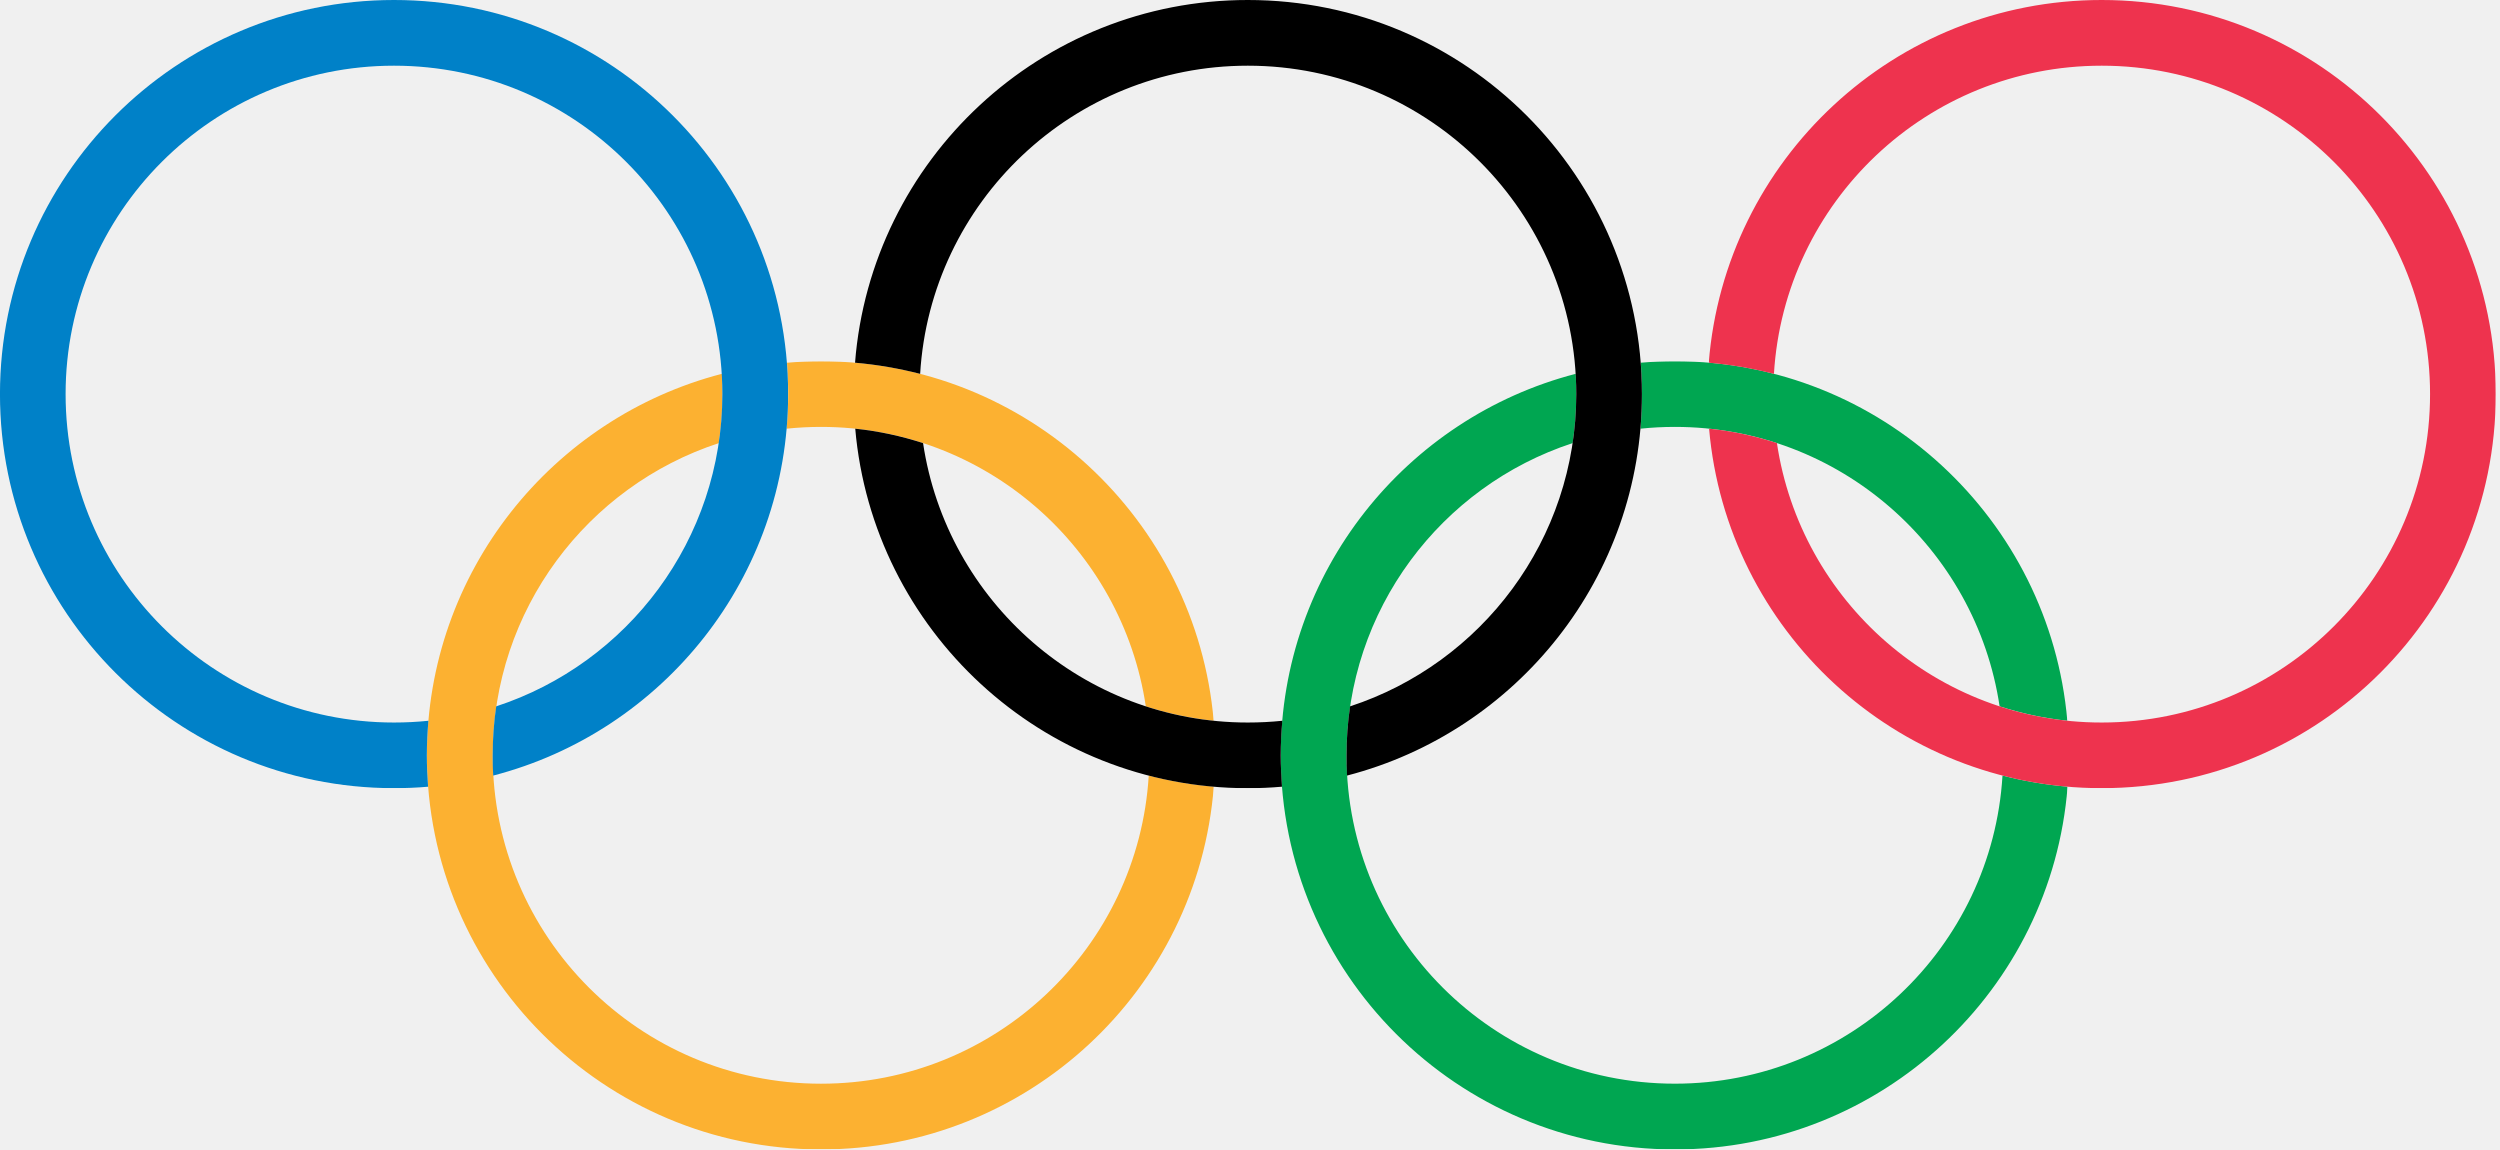
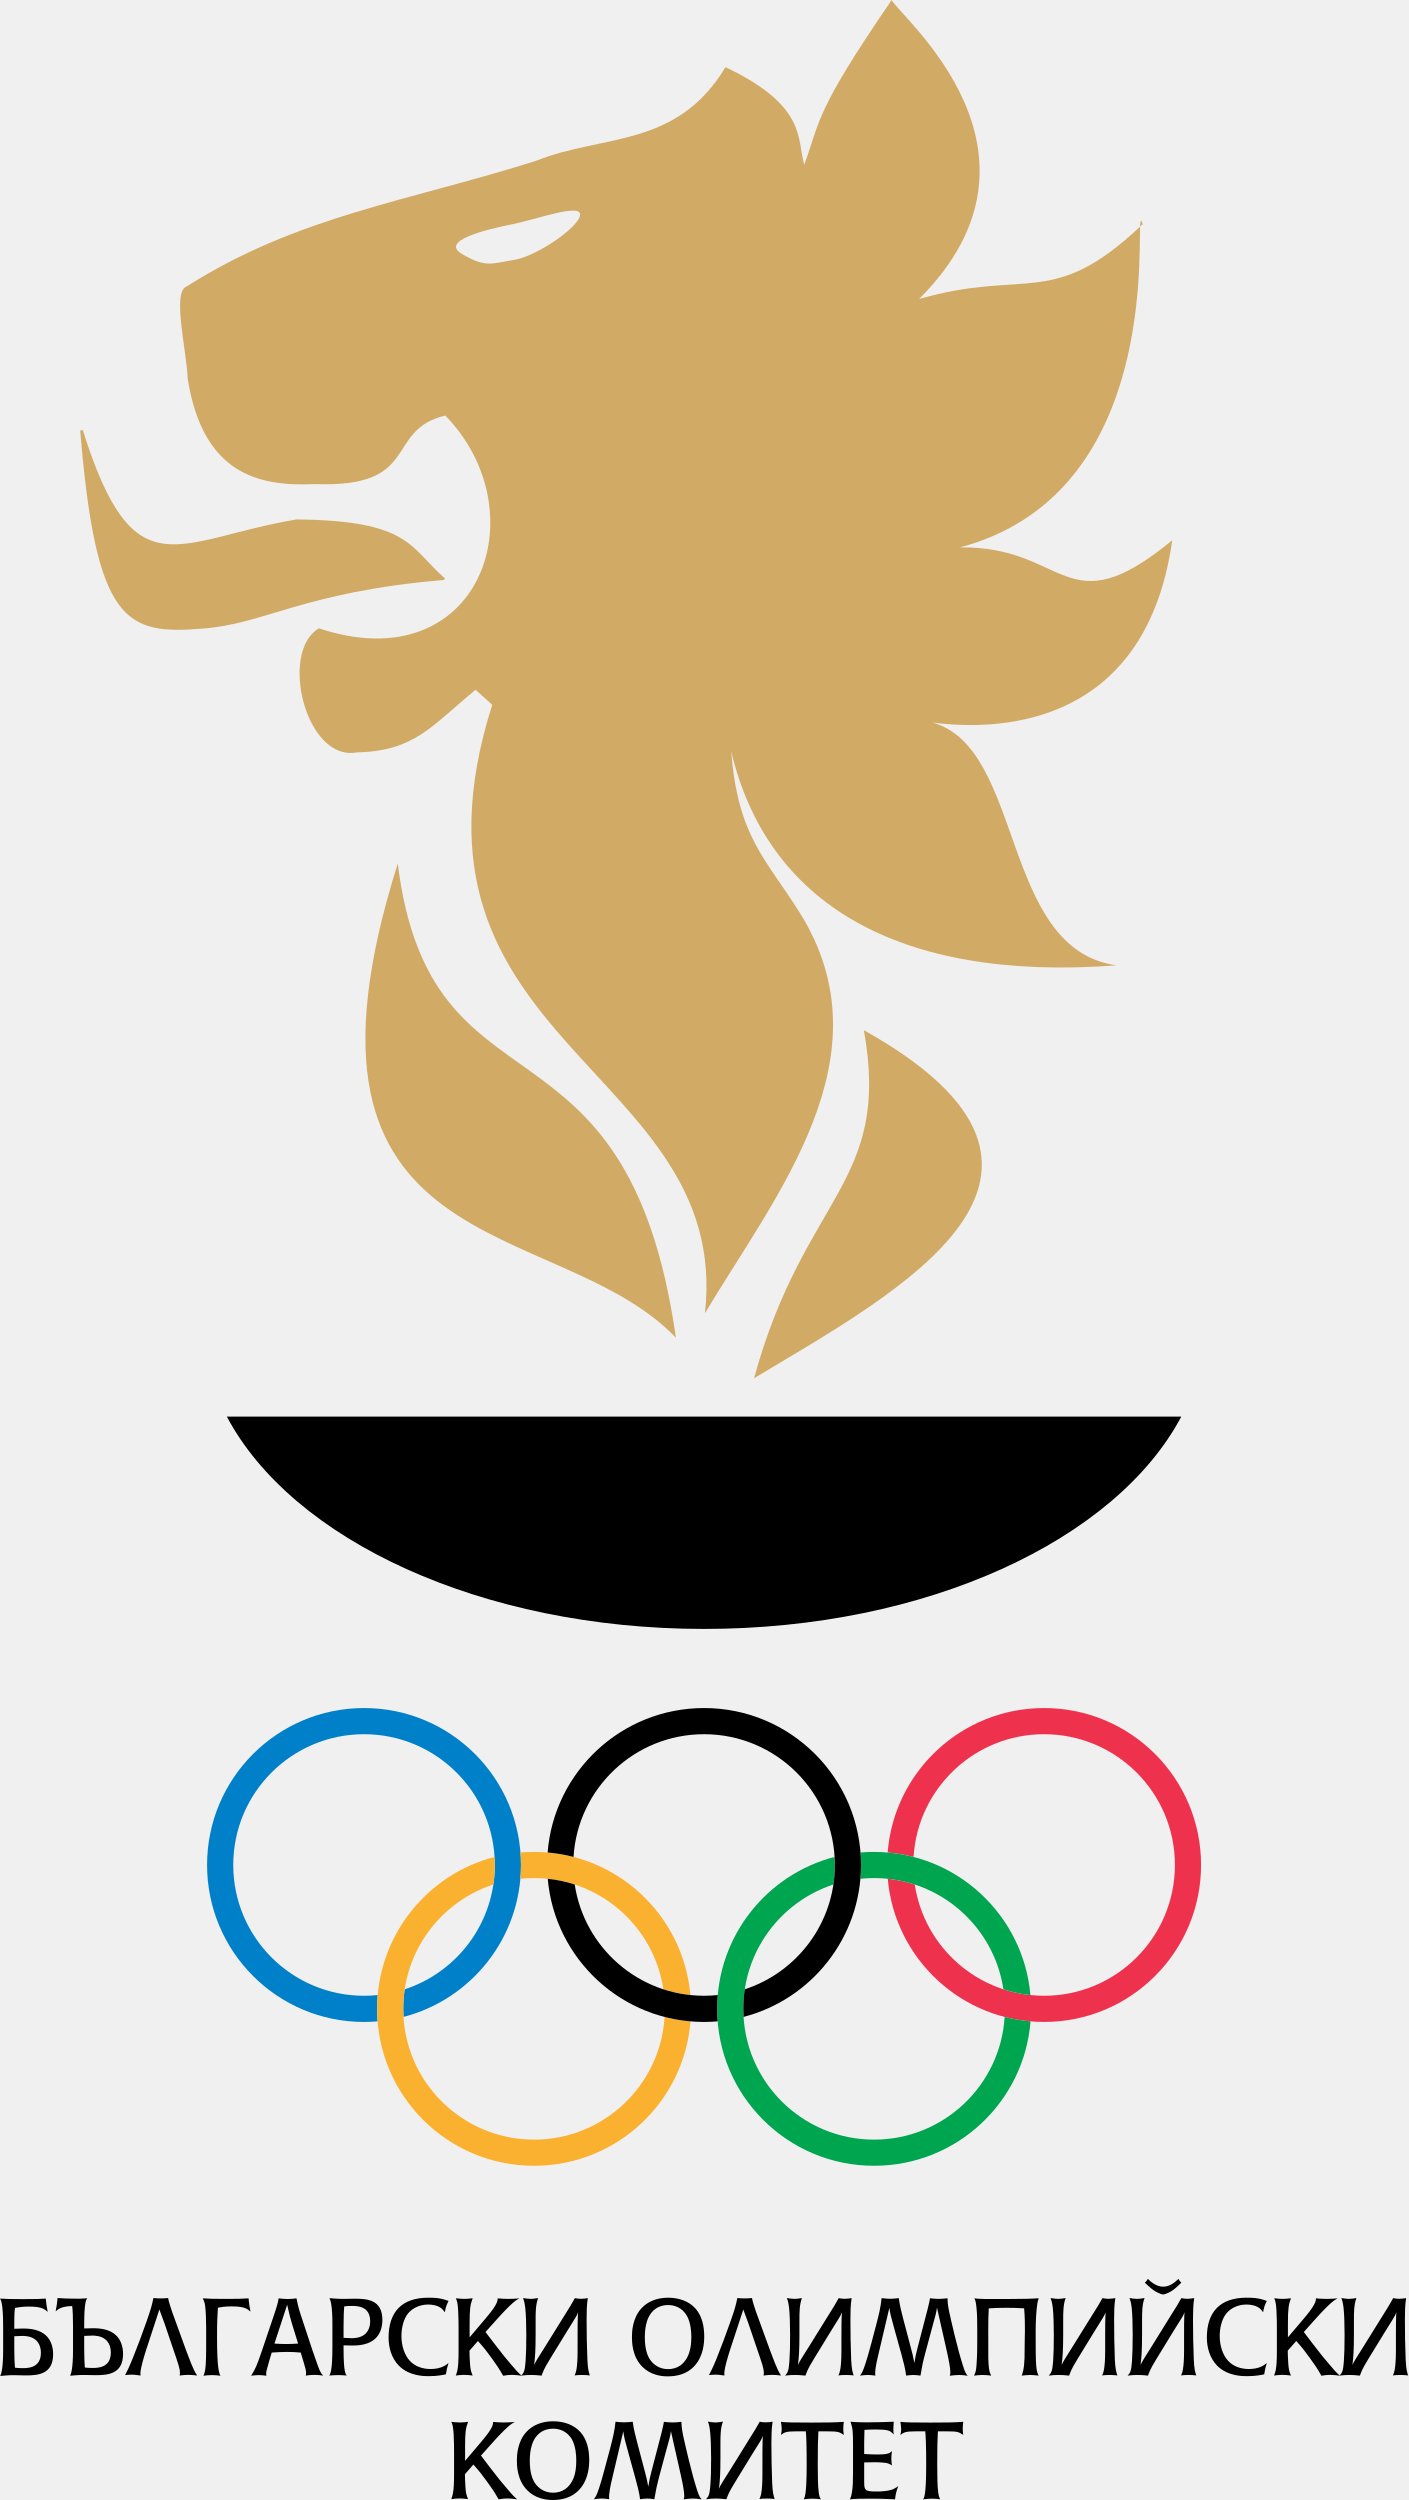
- <svg xmlns="http://www.w3.org/2000/svg" width="87" height="40" viewBox="0 0 87 40" fill="none">
-   <mask id="mask0" mask-type="alpha" maskUnits="userSpaceOnUse" x="0" y="0" width="87" height="40">
-     <rect width="87" height="40" fill="#C4C4C4" />
-   </mask>
-   <g mask="url(#mask0)">
-     <mask id="mask1" mask-type="alpha" maskUnits="userSpaceOnUse" x="44" y="12" width="28" height="28">
-       <path fill-rule="evenodd" clip-rule="evenodd" d="M44.57 12.571H71.952V40H44.57V12.571Z" fill="white" />
-     </mask>
-     <g mask="url(#mask1)">
-       <path fill-rule="evenodd" clip-rule="evenodd" d="M69.687 26.99C69.325 32.973 64.356 37.712 58.286 37.712C51.971 37.712 46.859 32.597 46.859 26.285C46.859 21.214 50.157 16.916 54.728 15.42C54.811 14.864 54.854 14.294 54.854 13.714C54.854 13.476 54.846 13.242 54.834 13.009C48.929 14.54 44.57 19.903 44.57 26.285C44.57 33.857 50.708 40 58.286 40C65.487 40 71.396 34.441 71.952 27.377C71.177 27.309 70.42 27.18 69.687 26.99ZM58.287 14.856C64.013 14.856 68.762 19.076 69.586 24.58C70.34 24.825 71.127 24.995 71.943 25.082C71.332 18.071 65.449 12.571 58.287 12.571C57.885 12.571 57.49 12.589 57.101 12.622C57.126 12.982 57.141 13.346 57.141 13.714C57.141 14.12 57.121 14.523 57.09 14.918C57.482 14.877 57.88 14.856 58.287 14.856Z" fill="#00A651" />
-     </g>
-     <mask id="mask2" mask-type="alpha" maskUnits="userSpaceOnUse" x="14" y="12" width="29" height="28">
-       <path fill-rule="evenodd" clip-rule="evenodd" d="M14.856 12.572H42.24V40H14.856V12.572Z" fill="white" />
-     </mask>
-     <g mask="url(#mask2)">
-       <path fill-rule="evenodd" clip-rule="evenodd" d="M42.24 27.376C41.685 34.441 35.779 40 28.572 40C20.995 40 14.856 33.858 14.856 26.284C14.856 19.903 19.216 14.54 25.122 13.009C25.133 13.241 25.14 13.476 25.14 13.713C25.14 14.295 25.097 14.864 25.014 15.421C20.444 16.916 17.147 21.215 17.147 26.284C17.147 32.597 22.257 37.713 28.572 37.713C34.644 37.713 39.614 32.974 39.976 26.99C40.706 27.179 41.466 27.31 42.24 27.376ZM27.376 14.918C27.409 14.523 27.429 14.12 27.429 13.714C27.429 13.347 27.414 12.983 27.389 12.623C27.777 12.59 28.173 12.572 28.573 12.572C35.736 12.572 41.626 18.071 42.236 25.082C41.416 24.994 40.626 24.825 39.874 24.581C39.05 19.076 34.3 14.856 28.573 14.856C28.168 14.856 27.768 14.877 27.376 14.918Z" fill="#FCB131" />
-     </g>
-     <mask id="mask3" mask-type="alpha" maskUnits="userSpaceOnUse" x="59" y="0" width="28" height="28">
-       <path fill-rule="evenodd" clip-rule="evenodd" d="M59.465 0H86.853V27.428H59.465V0Z" fill="white" />
-     </mask>
-     <g mask="url(#mask3)">
-       <path fill-rule="evenodd" clip-rule="evenodd" d="M86.853 13.714C86.853 21.289 80.715 27.428 73.139 27.428C65.968 27.428 60.087 21.93 59.476 14.918C60.296 15.003 61.081 15.175 61.837 15.42C62.66 20.923 67.405 25.144 73.139 25.144C79.449 25.144 84.566 20.025 84.566 13.714C84.566 7.404 79.449 2.286 73.139 2.286C67.061 2.286 62.095 7.026 61.733 13.01C60.998 12.821 60.245 12.69 59.465 12.622C60.026 5.558 65.932 0 73.139 0C80.715 0 86.853 6.141 86.853 13.714Z" fill="#EE334E" />
-     </g>
-     <mask id="mask4" mask-type="alpha" maskUnits="userSpaceOnUse" x="29" y="0" width="29" height="28">
-       <path fill-rule="evenodd" clip-rule="evenodd" d="M29.755 0H57.14V27.428H29.755V0Z" fill="white" />
-     </mask>
-     <g mask="url(#mask4)">
-       <path fill-rule="evenodd" clip-rule="evenodd" d="M43.424 25.144C37.696 25.144 32.947 20.923 32.123 15.421C31.369 15.175 30.582 15.004 29.762 14.918C30.373 21.93 36.255 27.429 43.424 27.429C43.826 27.429 44.223 27.412 44.613 27.377C44.587 27.019 44.57 26.654 44.57 26.285C44.57 25.88 44.591 25.478 44.624 25.083C44.23 25.123 43.83 25.144 43.424 25.144ZM43.424 0C36.217 0 30.313 5.558 29.755 12.622C30.531 12.69 31.283 12.821 32.021 13.01C32.38 7.026 37.35 2.286 43.424 2.286C49.739 2.286 54.854 7.404 54.854 13.714C54.854 18.784 51.554 23.084 46.983 24.581C46.901 25.135 46.859 25.705 46.859 26.285C46.859 26.523 46.861 26.759 46.877 26.99C52.781 25.46 57.14 20.097 57.14 13.714C57.14 6.141 51.002 0 43.424 0Z" fill="black" />
-     </g>
-     <mask id="mask5" mask-type="alpha" maskUnits="userSpaceOnUse" x="0" y="0" width="28" height="28">
-       <path fill-rule="evenodd" clip-rule="evenodd" d="M0 0H27.427V27.428H0V0Z" fill="white" />
-     </mask>
-     <g mask="url(#mask5)">
-       <path fill-rule="evenodd" clip-rule="evenodd" d="M27.427 13.714C27.427 6.141 21.288 0 13.711 0C6.14 0 -0.001 6.141 -0.001 13.714C-0.001 21.289 6.14 27.428 13.711 27.428C14.112 27.428 14.505 27.412 14.897 27.378C14.871 27.019 14.854 26.654 14.854 26.285C14.854 25.88 14.876 25.477 14.908 25.083C14.514 25.123 14.116 25.144 13.711 25.144C7.4 25.144 2.283 20.025 2.283 13.714C2.283 7.404 7.4 2.286 13.711 2.286C20.025 2.286 25.138 7.404 25.138 13.714C25.138 18.785 21.839 23.084 17.268 24.581C17.187 25.135 17.145 25.705 17.145 26.285C17.145 26.523 17.147 26.759 17.163 26.99C23.068 25.46 27.427 20.097 27.427 13.714Z" fill="#0081C8" />
-     </g>
+ <svg xmlns="http://www.w3.org/2000/svg" viewBox="0 0 98.603 175.058">
+   <g transform="translate(0 175.058) scale(1 -1)">
+     <path fill="#000000" d="M3.72 10.207 C3.72 10.701 3.576 11.186 3.219 11.522 C2.796 11.915 2.197 12.008 1.614 12.008 C1.43 12.008 1.264 11.998 1 11.989 L1 12.242 C1 13.196 1.028 13.349 1.06 13.453 C1.317 13.498 1.569 13.544 2.015 13.544 C2.916 13.544 3.121 13.37 3.341 13.173 C3.259 13.596 3.242 13.719 3.205 14.103 C2.704 14.074 2.522 14.066 1.644 14.066 C0.705 14.066 0.514 14.074 0 14.103 C0.045 14.037 0.22 13.862 0.22 12.151 L0.22 10.466 C0.22 9.132 0.067 8.792 0.015 8.685 C0.281 8.71 0.551 8.741 0.96 8.741 C1.085 8.741 1.673 8.723 1.81 8.723 C2.667 8.723 3.72 8.808 3.72 10.207 Z M2.863 10.303 C2.863 9.232 1.933 9.232 1.573 9.232 C1.355 9.232 1.236 9.242 1.047 9.264 C1.021 9.663 1 9.845 1 10.635 L1 11.467 C1.218 11.476 1.417 11.49 1.569 11.49 C1.72 11.49 2.157 11.483 2.471 11.232 C2.751 11.013 2.863 10.662 2.863 10.303 Z M8.617 10.229 C8.617 10.722 8.47 11.206 8.115 11.542 C7.689 11.937 7.092 12.028 6.509 12.028 C6.326 12.028 6.162 12.021 5.896 12.013 L5.896 12.263 C5.896 13.953 6.053 14.043 6.112 14.127 C5.918 14.115 5.712 14.095 5.517 14.095 C4.637 14.095 4.531 14.115 4.031 14.141 C3.993 13.756 3.979 13.634 3.895 13.209 C4.099 13.392 4.326 13.557 5.054 13.582 C5.093 13.295 5.113 12.831 5.113 12.171 L5.113 10.487 C5.113 9.149 4.963 8.808 4.91 8.701 C5.175 8.723 5.448 8.755 5.856 8.755 C5.978 8.755 6.568 8.741 6.705 8.741 C7.561 8.741 8.617 8.823 8.617 10.229 Z M7.76 10.321 C7.76 9.246 6.827 9.246 6.471 9.246 C6.25 9.246 6.131 9.255 5.939 9.277 C5.918 9.68 5.896 9.865 5.896 10.653 L5.896 11.49 C6.112 11.497 6.31 11.513 6.464 11.513 C6.614 11.513 7.055 11.506 7.364 11.255 C7.644 11.036 7.76 10.687 7.76 10.321 Z M11.16 13.339 C11.486 12.475 11.541 12.323 11.993 10.966 C12.305 10.052 12.419 9.733 12.5 9.452 C12.655 8.944 12.592 8.787 12.579 8.716 C12.784 8.741 12.986 8.762 13.189 8.762 C13.396 8.762 13.6 8.741 13.806 8.716 C13.706 8.86 13.669 8.937 13.584 9.102 C13.457 9.384 13.334 9.656 13.046 10.438 L12.192 12.791 C12.116 12.989 11.987 13.349 11.889 13.68 C11.804 13.953 11.798 14.012 11.773 14.141 C11.603 14.127 11.426 14.115 11.26 14.115 C11.083 14.115 10.911 14.127 10.743 14.141 C10.615 13.537 10.545 13.317 10.267 12.514 C9.962 11.639 9.64 10.772 9.294 9.921 C9.033 9.272 8.887 8.995 8.76 8.747 C8.918 8.762 9.078 8.779 9.237 8.779 C9.333 8.779 9.442 8.762 9.54 8.755 C9.646 8.741 9.744 8.73 9.842 8.716 C9.836 8.792 9.744 9.004 10.258 10.589 L11.16 13.339 Z M14.435 12.028 C14.435 12.475 14.419 13.256 14.358 13.644 C14.321 13.862 14.275 13.968 14.199 14.12 C14.714 14.089 14.902 14.082 15.843 14.082 C16.722 14.082 16.904 14.089 17.404 14.12 C17.442 13.732 17.458 13.615 17.54 13.189 C17.32 13.387 17.116 13.557 16.215 13.557 C15.769 13.557 15.516 13.514 15.259 13.468 C15.222 12.906 15.198 12.507 15.198 11.445 C15.198 9.119 15.351 8.877 15.434 8.701 C15.246 8.723 15.047 8.747 14.835 8.747 C14.638 8.747 14.321 8.716 14.249 8.701 C14.328 8.898 14.374 9.035 14.404 9.46 C14.428 9.83 14.435 10.194 14.435 10.648 L14.435 12.028 Z M18.321 10.394 C17.964 9.344 17.879 9.181 17.586 8.701 C17.761 8.723 17.943 8.747 18.118 8.747 C18.298 8.747 18.472 8.723 18.647 8.701 C18.639 8.779 18.639 8.8 18.639 8.846 C18.639 8.953 18.639 9.014 18.834 9.679 L19.025 10.324 C19.383 10.345 19.731 10.369 20.077 10.369 C20.406 10.369 20.73 10.354 21.057 10.324 L21.282 9.58 C21.375 9.291 21.435 9.041 21.435 8.898 C21.435 8.832 21.417 8.762 21.41 8.71 C21.608 8.741 21.806 8.762 22.013 8.762 C22.217 8.762 22.429 8.741 22.632 8.71 C22.511 8.832 22.429 8.922 22.245 9.437 C22.139 9.726 21.98 10.187 21.882 10.473 L21.202 12.532 C20.958 13.256 20.88 13.524 20.761 14.12 C20.563 14.095 20.351 14.074 20.148 14.074 C19.935 14.074 19.725 14.095 19.512 14.12 C19.465 13.838 19.42 13.644 19.17 12.906 L18.321 10.394 Z M20.875 10.953 C20.602 10.936 20.324 10.922 20.051 10.922 C19.77 10.922 19.489 10.936 19.218 10.953 L20.107 13.673 C20.133 13.577 20.155 13.475 20.179 13.37 C20.292 12.884 20.335 12.704 20.472 12.255 L20.875 10.953 Z M23.276 10.673 C23.276 8.96 23.103 8.787 23.056 8.716 C23.263 8.73 23.467 8.747 23.679 8.747 C23.875 8.747 24.081 8.73 24.275 8.716 C24.217 8.8 24.057 8.892 24.057 10.58 L24.057 10.829 C24.321 10.824 24.487 10.817 24.67 10.817 C25.253 10.817 25.852 10.906 26.28 11.301 C26.634 11.632 26.776 12.119 26.776 12.612 C26.776 14.012 25.724 14.095 24.869 14.095 C24.732 14.095 24.14 14.082 24.017 14.082 C23.609 14.082 23.337 14.115 23.071 14.135 C23.126 14.028 23.276 13.687 23.276 12.355 L23.276 10.673 Z M24.057 12.19 C24.057 12.977 24.081 13.158 24.102 13.557 C24.291 13.582 24.414 13.589 24.634 13.589 C24.987 13.589 25.92 13.589 25.92 12.523 C25.92 12.158 25.807 11.807 25.526 11.587 C25.217 11.34 24.776 11.33 24.624 11.33 C24.473 11.33 24.275 11.346 24.057 11.355 L24.057 12.19 Z M27.21 11.377 C27.21 10.68 27.405 9.947 27.929 9.407 C28.658 8.671 29.709 8.671 30.007 8.671 C30.62 8.671 31.011 8.755 31.223 8.8 C31.277 9.158 31.309 9.264 31.407 9.59 C31.223 9.444 30.891 9.172 30.142 9.172 C29.604 9.172 29.075 9.344 28.702 9.74 C28.324 10.142 28.11 10.801 28.11 11.483 C28.11 12.066 28.26 12.687 28.582 13.075 C28.876 13.429 29.391 13.687 29.983 13.687 C30.286 13.687 30.58 13.62 30.771 13.514 C30.96 13.408 31.052 13.278 31.15 13.148 C31.211 13.498 31.241 13.589 31.407 13.939 C30.807 14.166 30.392 14.166 29.983 14.166 C28.156 14.166 27.21 13.18 27.21 11.377 Z M32.884 11.392 L32.884 12.385 C32.884 13.392 32.93 13.68 33.098 14.127 C32.907 14.103 32.711 14.082 32.515 14.082 C32.265 14.082 32.021 14.12 31.921 14.127 C32.005 13.939 32.043 13.831 32.08 13.303 C32.11 12.817 32.11 12.225 32.11 11.955 L32.11 10.408 C32.11 9.809 32.089 9.384 32.031 9.089 C31.998 8.93 31.961 8.839 31.916 8.716 C32.105 8.741 32.303 8.762 32.489 8.762 C32.696 8.762 32.893 8.741 33.098 8.716 C32.984 8.974 32.93 9.158 32.907 9.61 C32.884 9.967 32.876 10.204 32.876 10.46 L33.467 11.136 C33.991 10.543 34.059 10.438 34.472 9.876 C34.814 9.391 34.9 9.277 35.232 8.701 C35.438 8.741 35.651 8.762 35.859 8.762 C36.085 8.762 36.31 8.73 36.53 8.701 C36.232 8.96 36.075 9.149 35.794 9.483 C35.393 9.959 35.301 10.052 34.598 10.974 L33.996 11.762 L34.689 12.537 C35.84 13.831 36.159 14.012 36.371 14.12 C36.106 14.095 35.847 14.082 35.59 14.082 C35.339 14.082 35.087 14.095 34.848 14.12 C34.839 13.976 34.824 13.856 34.689 13.628 C34.544 13.379 34.333 13.096 33.89 12.579 L32.884 11.392 Z M36.803 9.696 C36.87 10.589 36.88 12.62 36.778 13.468 C36.733 13.848 36.68 13.998 36.629 14.141 C36.81 14.115 36.983 14.082 37.168 14.082 C37.33 14.082 37.506 14.115 37.681 14.141 C37.506 13.68 37.506 13.126 37.506 12.626 L37.506 11.652 C37.506 10.482 37.469 9.974 37.401 9.452 C37.493 9.679 37.688 9.967 38.219 10.817 L39.508 12.891 C39.922 13.557 39.984 13.644 40.257 14.135 C40.408 14.103 40.544 14.089 40.688 14.089 C40.85 14.089 40.999 14.115 41.159 14.135 C41.083 13.644 41.076 13.148 41.076 12.657 C41.076 11.717 41.09 10.778 41.131 9.83 C41.159 9.164 41.228 8.937 41.304 8.723 C41.131 8.741 40.953 8.755 40.804 8.755 C40.577 8.755 40.37 8.747 40.235 8.723 C40.317 8.892 40.445 9.164 40.445 10.492 L40.445 11.467 C40.445 11.937 40.445 12.726 40.476 13.142 C40.393 12.876 40.257 12.718 39.728 11.853 L38.507 9.863 C38.037 9.095 38.037 8.99 37.924 8.71 C37.638 8.747 37.339 8.755 37.168 8.755 C36.945 8.755 36.75 8.741 36.497 8.71 C36.673 8.905 36.75 8.995 36.803 9.696 Z M46.781 14.166 C46.001 14.166 45.363 13.901 44.933 13.44 C44.274 12.742 44.251 11.755 44.251 11.409 C44.251 11.087 44.258 10.057 44.969 9.339 C45.221 9.083 45.538 8.892 45.878 8.787 C46.167 8.691 46.463 8.658 46.759 8.658 C47.347 8.658 48.1 8.787 48.651 9.413 C49.274 10.11 49.312 11.051 49.312 11.453 C49.312 12.158 49.167 12.87 48.707 13.4 C48.23 13.939 47.51 14.166 46.781 14.166 Z M46.773 13.652 C47.151 13.652 47.751 13.531 48.114 12.87 C48.365 12.41 48.41 11.794 48.41 11.412 C48.41 10.914 48.339 10.369 48.1 9.947 C47.977 9.733 47.818 9.544 47.629 9.413 C47.38 9.242 47.084 9.164 46.781 9.164 C46.182 9.164 45.76 9.474 45.517 9.83 C45.326 10.11 45.153 10.589 45.153 11.392 C45.153 12.09 45.274 13.051 46.045 13.475 C46.234 13.577 46.479 13.652 46.773 13.652 Z M52.048 13.339 C52.373 12.475 52.428 12.323 52.881 10.966 C53.191 10.052 53.307 9.733 53.387 9.452 C53.538 8.944 53.482 8.787 53.463 8.716 C53.67 8.741 53.872 8.762 54.079 8.762 C54.281 8.762 54.488 8.741 54.689 8.716 C54.597 8.86 54.554 8.937 54.473 9.102 C54.345 9.384 54.222 9.656 53.936 10.438 L53.08 12.791 C53.002 12.989 52.873 13.349 52.775 13.68 C52.69 13.953 52.684 14.012 52.66 14.141 C52.486 14.127 52.311 14.115 52.148 14.115 C51.973 14.115 51.798 14.127 51.631 14.141 C51.506 13.537 51.435 13.317 51.155 12.514 C50.85 11.639 50.522 10.772 50.185 9.921 C49.918 9.272 49.775 8.995 49.646 8.747 C49.802 8.762 49.964 8.779 50.12 8.779 C50.223 8.779 50.327 8.762 50.425 8.755 C50.533 8.741 50.63 8.73 50.729 8.716 C50.722 8.792 50.63 9.004 51.145 10.589 L52.048 13.339 Z M55.276 9.696 C55.342 10.589 55.349 12.62 55.252 13.468 C55.206 13.848 55.155 13.998 55.099 14.141 C55.283 14.115 55.459 14.082 55.642 14.082 C55.808 14.082 55.979 14.115 56.154 14.141 C55.979 13.68 55.979 13.126 55.979 12.626 L55.979 11.652 C55.979 10.482 55.943 9.974 55.875 9.452 C55.965 9.679 56.16 9.967 56.693 10.817 L57.981 12.891 C58.4 13.557 58.456 13.644 58.729 14.135 C58.882 14.103 59.018 14.089 59.166 14.089 C59.322 14.089 59.472 14.115 59.633 14.135 C59.556 13.644 59.549 13.148 59.549 12.657 C59.549 11.717 59.562 10.778 59.602 9.83 C59.633 9.164 59.698 8.937 59.777 8.723 C59.602 8.741 59.427 8.755 59.276 8.755 C59.049 8.755 58.842 8.747 58.707 8.723 C58.789 8.892 58.919 9.164 58.919 10.492 L58.919 11.467 C58.919 11.937 58.919 12.726 58.952 13.142 C58.863 12.876 58.729 12.718 58.199 11.853 L56.982 9.863 C56.511 9.095 56.511 8.99 56.397 8.71 C56.108 8.747 55.815 8.755 55.642 8.755 C55.42 8.755 55.223 8.741 54.973 8.71 C55.146 8.905 55.223 8.995 55.276 9.696 Z M63.112 10.233 C63.247 9.733 63.405 9.149 63.451 8.71 C63.619 8.73 63.786 8.755 63.957 8.755 C64.125 8.755 64.292 8.73 64.453 8.71 C64.571 9.407 64.633 9.701 64.778 10.239 L65.324 12.27 C65.444 12.735 65.58 13.135 65.61 13.475 L66.316 10.345 C66.641 8.892 66.535 8.792 66.502 8.701 C66.725 8.723 66.938 8.755 67.149 8.755 C67.354 8.755 67.559 8.73 67.761 8.701 C67.633 8.853 67.58 8.922 67.424 9.421 C67.051 10.566 66.585 12.626 66.466 13.173 C66.353 13.726 66.353 13.913 66.347 14.127 C66.143 14.103 65.931 14.082 65.724 14.082 C65.519 14.082 65.331 14.103 65.117 14.127 C65.117 14.043 65.012 13.577 64.935 13.287 L64.26 10.695 C64.133 10.207 64.104 10.057 64.026 9.59 C63.936 10.072 63.898 10.226 63.776 10.68 L63.275 12.573 C63.132 13.113 63.004 13.615 62.935 14.135 C62.739 14.115 62.536 14.089 62.337 14.089 C62.13 14.089 61.935 14.115 61.732 14.135 C61.662 13.485 61.564 13.066 61.352 12.255 C61.254 11.87 61.131 11.422 61.02 10.998 C60.929 10.657 60.625 9.498 60.39 8.983 C60.334 8.877 60.3 8.823 60.223 8.71 C60.398 8.73 60.579 8.755 60.753 8.755 C60.988 8.755 61.201 8.716 61.299 8.71 C61.285 8.779 61.222 8.99 61.475 10.052 L62.276 13.459 C62.329 13.059 62.375 12.884 62.662 11.846 L63.112 10.233 Z M70.493 14.074 C71.72 14.082 72.278 14.089 72.731 14.127 C72.688 13.976 72.647 13.862 72.621 13.62 C72.558 13.18 72.522 12.467 72.522 11.884 L72.522 11.273 C72.522 10.55 72.522 9.907 72.558 9.413 C72.595 8.974 72.659 8.846 72.725 8.71 C72.529 8.73 72.337 8.755 72.142 8.755 C71.942 8.755 71.744 8.73 71.544 8.71 C71.696 9.112 71.757 9.596 71.747 10.55 C71.744 11.273 71.816 12.21 71.713 13.421 C71.261 13.447 70.897 13.459 70.498 13.459 C70.066 13.459 69.672 13.447 69.238 13.421 C69.181 12.651 69.21 11.273 69.204 10.557 C69.188 9.119 69.294 8.944 69.407 8.71 C69.217 8.73 69.012 8.755 68.806 8.755 C68.61 8.755 68.408 8.73 68.203 8.71 C68.307 8.922 68.355 9.035 68.382 9.498 C68.43 10.187 68.43 10.71 68.43 11.273 L68.43 11.884 C68.43 12.497 68.422 13.014 68.382 13.408 C68.346 13.869 68.285 14.005 68.232 14.127 C68.459 14.066 69.225 14.066 70.493 14.074 Z M73.742 9.696 C73.81 10.589 73.816 12.62 73.718 13.468 C73.671 13.848 73.619 13.998 73.566 14.141 C73.749 14.115 73.923 14.082 74.105 14.082 C74.272 14.082 74.448 14.115 74.618 14.141 C74.448 13.68 74.448 13.126 74.448 12.626 L74.448 11.652 C74.448 10.482 74.409 9.974 74.339 9.452 C74.431 9.679 74.624 9.967 75.156 10.817 L76.445 12.891 C76.864 13.557 76.923 13.644 77.196 14.135 C77.351 14.103 77.483 14.089 77.626 14.089 C77.786 14.089 77.941 14.115 78.098 14.135 C78.021 13.644 78.014 13.148 78.014 12.657 C78.014 11.717 78.027 10.778 78.065 9.83 C78.098 9.164 78.165 8.937 78.244 8.723 C78.065 8.741 77.891 8.755 77.741 8.755 C77.515 8.755 77.31 8.747 77.173 8.723 C77.257 8.892 77.387 9.164 77.387 10.492 L77.387 11.467 C77.387 11.937 77.387 12.726 77.416 13.142 C77.332 12.876 77.196 12.718 76.665 11.853 L75.446 9.863 C74.975 9.095 74.975 8.99 74.864 8.71 C74.577 8.747 74.279 8.755 74.105 8.755 C73.885 8.755 73.687 8.741 73.437 8.71 C73.614 8.905 73.687 8.995 73.742 9.696 Z M79.263 9.696 C79.33 10.589 79.342 12.62 79.243 13.468 C79.199 13.848 79.143 13.998 79.091 14.141 C79.276 14.115 79.447 14.082 79.628 14.082 C79.795 14.082 79.971 14.115 80.146 14.141 C79.971 13.68 79.971 13.126 79.971 12.626 L79.971 11.652 C79.971 10.482 79.932 9.974 79.864 9.452 C79.956 9.679 80.151 9.967 80.683 10.817 L81.968 12.891 C82.388 13.557 82.447 13.644 82.72 14.135 C82.869 14.103 83.009 14.089 83.152 14.089 C83.31 14.089 83.463 14.115 83.62 14.135 C83.548 13.644 83.537 13.148 83.537 12.657 C83.537 11.717 83.555 10.778 83.593 9.83 C83.62 9.164 83.691 8.937 83.767 8.723 C83.593 8.741 83.418 8.755 83.266 8.755 C83.04 8.755 82.833 8.747 82.697 8.723 C82.782 8.892 82.912 9.164 82.912 10.492 L82.912 11.467 C82.912 11.937 82.912 12.726 82.94 13.142 C82.856 12.876 82.72 12.718 82.188 11.853 L80.97 9.863 C80.5 9.095 80.5 8.99 80.385 8.71 C80.1 8.747 79.802 8.755 79.628 8.755 C79.409 8.755 79.212 8.741 78.961 8.71 C79.137 8.905 79.212 8.995 79.263 9.696 Z M80.372 15.482 C80.546 15.324 80.934 14.937 81.448 14.937 C81.978 14.937 82.341 15.324 82.517 15.482 C82.59 15.358 82.621 15.316 82.72 15.216 C82.471 14.985 82.135 14.606 81.65 14.446 C81.566 14.413 81.528 14.394 81.441 14.394 C81.366 14.394 81.318 14.413 81.243 14.446 C80.76 14.62 80.425 14.985 80.165 15.216 C80.275 15.316 80.305 15.358 80.372 15.482 Z M84.508 11.377 C84.508 10.68 84.707 9.947 85.227 9.407 C85.954 8.671 87.009 8.671 87.306 8.671 C87.917 8.671 88.313 8.755 88.525 8.8 C88.576 9.158 88.609 9.264 88.706 9.59 C88.525 9.444 88.19 9.172 87.442 9.172 C86.9 9.172 86.373 9.344 86.003 9.74 C85.622 10.142 85.408 10.801 85.408 11.483 C85.408 12.066 85.563 12.687 85.882 13.075 C86.174 13.429 86.689 13.687 87.281 13.687 C87.585 13.687 87.878 13.62 88.07 13.514 C88.259 13.408 88.35 13.278 88.448 13.148 C88.507 13.498 88.54 13.589 88.706 13.939 C88.109 14.166 87.69 14.166 87.281 14.166 C85.454 14.166 84.508 13.18 84.508 11.377 Z M90.185 11.392 L90.185 12.385 C90.185 13.392 90.23 13.68 90.396 14.127 C90.206 14.103 90.011 14.082 89.811 14.082 C89.563 14.082 89.317 14.12 89.226 14.127 C89.304 13.939 89.342 13.831 89.381 13.303 C89.411 12.817 89.411 12.225 89.411 11.955 L89.411 10.408 C89.411 9.809 89.388 9.384 89.329 9.089 C89.298 8.93 89.258 8.839 89.212 8.716 C89.406 8.741 89.602 8.762 89.79 8.762 C89.996 8.762 90.189 8.741 90.396 8.716 C90.283 8.974 90.23 9.158 90.206 9.61 C90.185 9.967 90.173 10.204 90.173 10.46 L90.769 11.136 C91.289 10.543 91.358 10.438 91.768 9.876 C92.117 9.391 92.199 9.277 92.531 8.701 C92.738 8.741 92.952 8.762 93.16 8.762 C93.381 8.762 93.607 8.73 93.827 8.701 C93.532 8.96 93.374 9.149 93.095 9.483 C92.692 9.959 92.602 10.052 91.896 10.974 L91.297 11.762 L91.987 12.537 C93.139 13.831 93.458 14.012 93.667 14.12 C93.402 14.095 93.145 14.082 92.888 14.082 C92.64 14.082 92.389 14.095 92.146 14.12 C92.14 13.976 92.124 13.856 91.987 13.628 C91.845 13.379 91.631 13.096 91.193 12.579 L90.185 11.392 Z M94.101 9.696 C94.169 10.589 94.176 12.62 94.079 13.468 C94.034 13.848 93.98 13.998 93.926 14.141 C94.107 14.115 94.283 14.082 94.464 14.082 C94.631 14.082 94.806 14.115 94.981 14.141 C94.806 13.68 94.806 13.126 94.806 12.626 L94.806 11.652 C94.806 10.482 94.768 9.974 94.702 9.452 C94.792 9.679 94.987 9.967 95.519 10.817 L96.809 12.891 C97.224 13.557 97.281 13.644 97.555 14.135 C97.71 14.103 97.845 14.089 97.988 14.089 C98.149 14.089 98.299 14.115 98.46 14.135 C98.383 13.644 98.376 13.148 98.376 12.657 C98.376 11.717 98.389 10.778 98.429 9.83 C98.46 9.164 98.525 8.937 98.603 8.723 C98.429 8.741 98.253 8.755 98.104 8.755 C97.873 8.755 97.669 8.747 97.534 8.723 C97.613 8.892 97.746 9.164 97.746 10.492 L97.746 11.467 C97.746 11.937 97.746 12.726 97.776 13.142 C97.694 12.876 97.555 12.718 97.028 11.853 L95.808 9.863 C95.338 9.095 95.338 8.99 95.225 8.71 C94.936 8.747 94.64 8.755 94.464 8.755 C94.243 8.755 94.048 8.741 93.797 8.71 C93.971 8.905 94.048 8.995 94.101 9.696 Z M32.566 2.74 L32.566 3.731 C32.566 4.74 32.609 5.029 32.777 5.474 C32.59 5.451 32.393 5.429 32.193 5.429 C31.945 5.429 31.702 5.466 31.603 5.474 C31.688 5.287 31.724 5.178 31.764 4.646 C31.795 4.164 31.795 3.572 31.795 3.298 L31.795 1.752 C31.795 1.154 31.771 0.732 31.709 0.433 C31.68 0.275 31.64 0.185 31.598 0.063 C31.785 0.087 31.983 0.109 32.174 0.109 C32.378 0.109 32.573 0.087 32.777 0.063 C32.665 0.323 32.609 0.503 32.59 0.958 C32.566 1.315 32.556 1.548 32.556 1.806 L33.148 2.482 C33.671 1.89 33.741 1.784 34.149 1.225 C34.499 0.739 34.581 0.625 34.916 0.046 C35.12 0.087 35.33 0.109 35.544 0.109 C35.763 0.109 35.991 0.078 36.211 0.046 C35.917 0.305 35.756 0.496 35.477 0.829 C35.074 1.307 34.983 1.397 34.279 2.319 L33.68 3.111 L34.369 3.883 C35.522 5.178 35.84 5.361 36.052 5.466 C35.786 5.445 35.531 5.429 35.271 5.429 C35.02 5.429 34.77 5.445 34.527 5.466 C34.521 5.321 34.506 5.198 34.369 4.971 C34.227 4.725 34.015 4.446 33.574 3.928 L32.566 2.74 Z M38.726 5.512 C37.946 5.512 37.311 5.247 36.877 4.784 C36.218 4.087 36.193 3.103 36.193 2.753 C36.193 2.434 36.203 1.406 36.916 0.686 C37.168 0.426 37.484 0.239 37.825 0.132 C38.11 0.04 38.408 0 38.704 0 C39.294 0 40.045 0.132 40.595 0.76 C41.22 1.458 41.259 2.396 41.259 2.799 C41.259 3.504 41.114 4.217 40.652 4.745 C40.175 5.287 39.453 5.512 38.726 5.512 Z M38.717 4.995 C39.1 4.995 39.698 4.875 40.062 4.217 C40.311 3.753 40.353 3.141 40.353 2.761 C40.353 2.26 40.289 1.716 40.045 1.292 C39.922 1.076 39.764 0.888 39.575 0.76 C39.326 0.589 39.029 0.51 38.726 0.51 C38.129 0.51 37.703 0.823 37.462 1.179 C37.272 1.458 37.097 1.936 37.097 2.74 C37.097 3.437 37.22 4.4 37.992 4.822 C38.18 4.918 38.423 4.995 38.717 4.995 Z M44.477 1.579 C44.614 1.076 44.775 0.496 44.818 0.053 C44.985 0.078 45.155 0.103 45.326 0.103 C45.493 0.103 45.661 0.078 45.818 0.053 C45.94 0.753 46.001 1.049 46.144 1.588 L46.691 3.619 C46.813 4.08 46.949 4.48 46.98 4.822 L47.684 1.692 C48.011 0.239 47.902 0.14 47.873 0.046 C48.093 0.072 48.305 0.103 48.517 0.103 C48.721 0.103 48.926 0.078 49.13 0.046 C49.003 0.2 48.947 0.267 48.789 0.768 C48.42 1.912 47.95 3.974 47.833 4.519 C47.723 5.072 47.723 5.262 47.713 5.474 C47.51 5.451 47.296 5.429 47.092 5.429 C46.889 5.429 46.697 5.451 46.485 5.474 C46.485 5.392 46.379 4.918 46.304 4.632 L45.628 2.041 C45.5 1.555 45.472 1.406 45.395 0.934 C45.305 1.418 45.267 1.574 45.146 2.025 L44.645 3.924 C44.503 4.458 44.373 4.958 44.304 5.481 C44.106 5.459 43.901 5.438 43.704 5.438 C43.5 5.438 43.303 5.459 43.101 5.481 C43.033 4.829 42.93 4.412 42.722 3.604 C42.621 3.216 42.5 2.769 42.385 2.345 C42.296 2.002 41.993 0.842 41.76 0.329 C41.704 0.224 41.666 0.171 41.591 0.053 C41.765 0.078 41.947 0.103 42.122 0.103 C42.356 0.103 42.568 0.063 42.667 0.053 C42.65 0.123 42.59 0.336 42.84 1.397 L43.645 4.807 C43.697 4.406 43.743 4.23 44.031 3.195 L44.477 1.579 Z M49.742 1.042 C49.813 1.936 49.819 3.965 49.72 4.815 C49.677 5.195 49.626 5.344 49.571 5.489 C49.749 5.459 49.925 5.429 50.107 5.429 C50.274 5.429 50.447 5.459 50.623 5.489 C50.447 5.029 50.447 4.472 50.447 3.974 L50.447 2.995 C50.447 1.829 50.411 1.322 50.344 0.797 C50.435 1.026 50.63 1.315 51.162 2.162 L52.45 4.239 C52.866 4.906 52.925 4.99 53.198 5.481 C53.353 5.451 53.489 5.438 53.632 5.438 C53.793 5.438 53.942 5.459 54.1 5.481 C54.026 4.99 54.015 4.496 54.015 4.003 C54.015 3.065 54.034 2.123 54.07 1.179 C54.1 0.51 54.171 0.284 54.243 0.072 C54.07 0.087 53.897 0.103 53.743 0.103 C53.517 0.103 53.313 0.094 53.177 0.072 C53.262 0.239 53.387 0.51 53.387 1.836 L53.387 2.812 C53.387 3.284 53.387 4.074 53.418 4.488 C53.336 4.223 53.198 4.063 52.667 3.202 L51.448 1.21 C50.979 0.443 50.979 0.336 50.864 0.053 C50.577 0.094 50.281 0.103 50.107 0.103 C49.889 0.103 49.691 0.087 49.44 0.053 C49.614 0.253 49.691 0.342 49.742 1.042 Z M56.427 4.807 C56.458 4.446 56.486 3.965 56.486 2.429 C56.486 0.267 56.328 0.123 56.269 0.046 C56.482 0.072 56.685 0.094 56.896 0.094 C57.086 0.094 57.286 0.078 57.475 0.046 C57.416 0.162 57.371 0.239 57.335 0.51 C57.268 0.958 57.262 1.793 57.262 2.52 C57.262 3.619 57.274 4.208 57.306 4.807 L57.941 4.807 C58.68 4.807 58.767 4.769 59.089 4.557 C59.062 4.702 59.049 4.853 59.049 4.995 C59.049 5.157 59.062 5.316 59.089 5.474 C58.494 5.429 57.868 5.421 56.812 5.421 C55.738 5.421 54.917 5.429 54.684 5.474 C54.706 5.287 54.739 5.14 54.739 4.971 C54.739 4.836 54.713 4.702 54.684 4.557 C54.927 4.74 55.063 4.807 55.714 4.807 L56.427 4.807" />
+     <path fill="#000000" d="M59.731 1.897 C59.731 1.418 59.725 0.895 59.647 0.484 C59.619 0.305 59.58 0.2 59.518 0.046 C59.944 0.094 60.276 0.094 61.032 0.094 C61.928 0.094 62.414 0.053 62.672 0.046 C62.725 0.443 62.746 0.549 62.899 0.978 C62.692 0.823 62.52 0.686 61.947 0.625 C61.714 0.595 61.533 0.595 61.441 0.595 C60.586 0.595 60.513 0.647 60.513 1.268 L60.513 2.631 C61.162 2.65 61.512 2.656 61.92 2.61 C62.18 2.585 62.263 2.541 62.459 2.422 C62.431 2.579 62.414 2.694 62.414 2.889 C62.414 3.118 62.431 3.24 62.459 3.421 C62.36 3.338 62.294 3.277 62.13 3.24 C61.928 3.187 61.571 3.187 61.448 3.187 C61.044 3.187 60.815 3.202 60.513 3.224 L60.513 4.049 C60.513 4.299 60.52 4.61 60.533 4.912 C60.839 4.928 61.013 4.938 61.305 4.938 C62.194 4.938 62.329 4.868 62.582 4.588 C62.563 4.725 62.556 4.836 62.556 4.966 C62.556 5.14 62.573 5.293 62.582 5.481 C62.036 5.459 61.383 5.438 60.806 5.438 C60.004 5.438 59.718 5.466 59.556 5.481 C59.718 4.99 59.731 4.776 59.731 3.808 L59.731 1.897 Z M64.792 4.807 C64.819 4.446 64.855 3.965 64.855 2.429 C64.855 0.267 64.695 0.123 64.633 0.046 C64.845 0.072 65.052 0.094 65.264 0.094 C65.452 0.094 65.648 0.078 65.837 0.046 C65.777 0.162 65.743 0.239 65.7 0.51 C65.635 0.958 65.627 1.793 65.627 2.52 C65.627 3.619 65.64 4.208 65.673 4.807 L66.309 4.807 C67.041 4.807 67.132 4.769 67.45 4.557 C67.429 4.702 67.414 4.853 67.414 4.995 C67.414 5.157 67.429 5.316 67.45 5.474 C66.86 5.429 66.232 5.421 65.182 5.421 C64.104 5.421 63.287 5.429 63.049 5.474 C63.07 5.287 63.102 5.14 63.102 4.971 C63.102 4.836 63.081 4.702 63.049 4.557 C63.292 4.74 63.427 4.807 64.08 4.807 L64.792 4.807" />
+     <path fill="#000000" d="M82.717 75.862 C78.147 67.234 64.915 60.995 49.301 60.995 C33.688 60.995 20.454 67.234 15.885 75.862 L82.717 75.862" />
+     <path fill="#D1AB66" d="M5.615 144.922 L5.799 144.931 C9.41 133.504 12.291 137.261 20.761 138.686 C28.745 138.605 28.649 136.746 31.167 134.546 L31.078 134.448 C21.189 133.603 18.515 131.342 14.169 131.041 C8.806 130.598 6.724 131.428 5.615 144.922" />
+     <path fill="#D1AB66" d="M79.835 159.19 C79.894 159.247 79.953 159.301 80.016 159.36 C79.888 159.75 79.85 159.653 79.835 159.19" />
+     <path fill="#D1AB66" d="M65.278 124.465 C70.596 123.765 80.305 124.584 82.084 137.227 C74.583 131.056 74.727 136.839 67.217 136.728 C80.474 140.247 79.741 156.4 79.835 159.19 C73.68 153.395 71.833 156.266 64.363 154.122 C74.667 164.441 62.994 173.902 62.438 175.058 C56.964 167.069 57.457 166.613 56.313 163.516 C55.801 165.388 56.468 167.658 50.801 170.357 C47.381 164.668 42.199 165.664 37.561 163.807 C28.603 160.963 20.857 159.942 13.114 155.024 C12.013 154.694 13.038 150.754 13.144 148.531 C14.204 141.9 18.053 140.97 22.036 141.161 C29.564 140.872 26.865 144.918 31.18 145.961 C37.815 139.132 33.555 127.329 22.333 131.061 C19.534 129.442 21.387 121.734 24.976 122.37 C29.056 122.473 30.178 124.198 33.303 126.758 L34.466 125.704 C26.909 101.893 51.271 100.322 49.363 83.104 C54.347 91.44 62.334 101.091 55.975 111.189 C53.593 114.977 51.675 116.463 51.203 122.436 C53.704 111.913 62.717 106.301 78.188 107.46 C70.037 108.59 71.751 122.712 65.278 124.465 Z M36.039 156.866 C34.379 156.601 34.021 156.304 32.4 157.248 C30.687 158.187 34.08 158.998 35.919 159.365 C37.664 159.728 40.584 160.795 40.618 160.055 C40.659 159.22 37.602 157.126 36.039 156.866" />
+     <path fill="#D1AB66" d="M60.492 102.92 C62.419 92.161 56.313 91.368 52.801 78.55 C62.938 84.634 78.489 92.847 60.492 102.92" />
+     <path fill="#D1AB66" d="M47.33 81.388 C43.895 105.355 30.163 96.05 27.853 114.587 C18.875 86.195 38.906 90.153 47.33 81.388" />
+     <path fill="#0080C8" d="M36.48 44.466 C36.48 50.535 31.56 55.455 25.49 55.455 C19.42 55.455 14.5 50.535 14.5 44.466 C14.5 38.397 19.42 33.474 25.49 33.474 C25.81 33.474 26.127 33.49 26.439 33.516 C26.418 33.806 26.406 34.098 26.406 34.392 C26.406 34.717 26.422 35.037 26.448 35.357 C26.133 35.324 25.813 35.308 25.49 35.308 C20.433 35.308 16.333 39.409 16.333 44.466 C16.333 49.524 20.433 53.623 25.49 53.623 C30.548 53.623 34.648 49.524 34.648 44.466 C34.648 40.401 32.003 36.957 28.339 35.76 C28.273 35.314 28.237 34.857 28.237 34.392 C28.237 34.203 28.244 34.013 28.255 33.827 C32.985 35.053 36.48 39.351 36.48 44.466" />
+     <path fill="#EE324E" d="M84.102 44.466 C84.102 38.397 79.183 33.474 73.112 33.474 C67.368 33.474 62.652 37.883 62.164 43.5 C62.818 43.432 63.449 43.297 64.056 43.099 C64.716 38.689 68.519 35.308 73.112 35.308 C78.169 35.308 82.271 39.409 82.271 44.466 C82.271 49.524 78.169 53.623 73.112 53.623 C68.242 53.623 64.263 49.827 63.972 45.032 C63.386 45.183 62.777 45.287 62.156 45.341 C62.602 51.001 67.337 55.455 73.112 55.455 C79.183 55.455 84.102 50.535 84.102 44.466" />
+     <path fill="#00A550" d="M70.348 33.827 C70.055 29.033 66.073 25.234 61.207 25.234 C56.149 25.234 52.05 29.334 52.05 34.392 C52.05 38.455 54.695 41.901 58.359 43.099 C58.425 43.544 58.459 44.002 58.459 44.466 C58.459 44.656 58.453 44.844 58.442 45.032 C53.711 43.804 50.218 39.505 50.218 34.392 C50.218 28.321 55.137 23.403 61.207 23.403 C66.982 23.403 71.716 27.858 72.161 33.516 C71.54 33.569 70.936 33.676 70.348 33.827 Z M61.207 43.55 C65.799 43.55 69.602 40.169 70.262 35.76 C70.868 35.562 71.501 35.426 72.153 35.357 C71.665 40.975 66.949 45.38 61.207 45.38 C60.886 45.38 60.569 45.368 60.257 45.341 C60.278 45.052 60.29 44.76 60.29 44.466 C60.29 44.141 60.276 43.819 60.249 43.5 C60.564 43.533 60.883 43.55 61.207 43.55 Z M72.196 34.392" />
+     <path fill="#FBB130" d="M48.351 33.516 C47.905 27.858 43.17 23.403 37.396 23.403 C31.326 23.403 26.406 28.321 26.406 34.392 C26.406 39.505 29.9 43.804 34.632 45.032 C34.643 44.844 34.648 44.656 34.648 44.466 C34.648 44.002 34.614 43.544 34.547 43.099 C30.884 41.901 28.237 38.455 28.237 34.392 C28.237 29.334 32.339 25.234 37.396 25.234 C42.265 25.234 46.244 29.033 46.537 33.827 C47.125 33.676 47.729 33.569 48.351 33.516 Z M36.438 43.5 C36.466 43.819 36.48 44.141 36.48 44.466 C36.48 44.76 36.468 45.052 36.444 45.341 C36.759 45.368 37.075 45.38 37.396 45.38 C43.141 45.38 47.854 40.975 48.344 35.357 C47.69 35.426 47.058 35.562 46.453 35.76 C45.792 40.169 41.988 43.55 37.396 43.55 C37.072 43.55 36.752 43.533 36.438 43.5 Z M48.385 34.392" />
+     <path fill="#000000" d="M49.302 35.308 C44.708 35.308 40.905 38.689 40.245 43.099 C39.641 43.297 39.006 43.432 38.354 43.5 C38.842 37.883 43.558 33.474 49.302 33.474 C49.621 33.474 49.937 33.49 50.25 33.516 C50.228 33.806 50.218 34.098 50.218 34.392 C50.218 34.717 50.23 35.037 50.259 35.357 C49.944 35.324 49.624 35.308 49.302 35.308 Z M49.302 55.455 C43.526 55.455 38.793 51.001 38.346 45.341 C38.969 45.287 39.573 45.183 40.161 45.03 C40.454 49.827 44.434 53.623 49.302 53.623 C54.359 53.623 58.459 49.524 58.459 44.466 C58.459 40.401 55.813 36.957 52.149 35.76 C52.084 35.314 52.05 34.857 52.05 34.392 C52.05 34.203 52.055 34.013 52.065 33.827 C56.797 35.053 60.29 39.351 60.29 44.466 C60.29 50.535 55.372 55.455 49.302 55.455 Z M38.312 44.466" />
  </g>
</svg>
